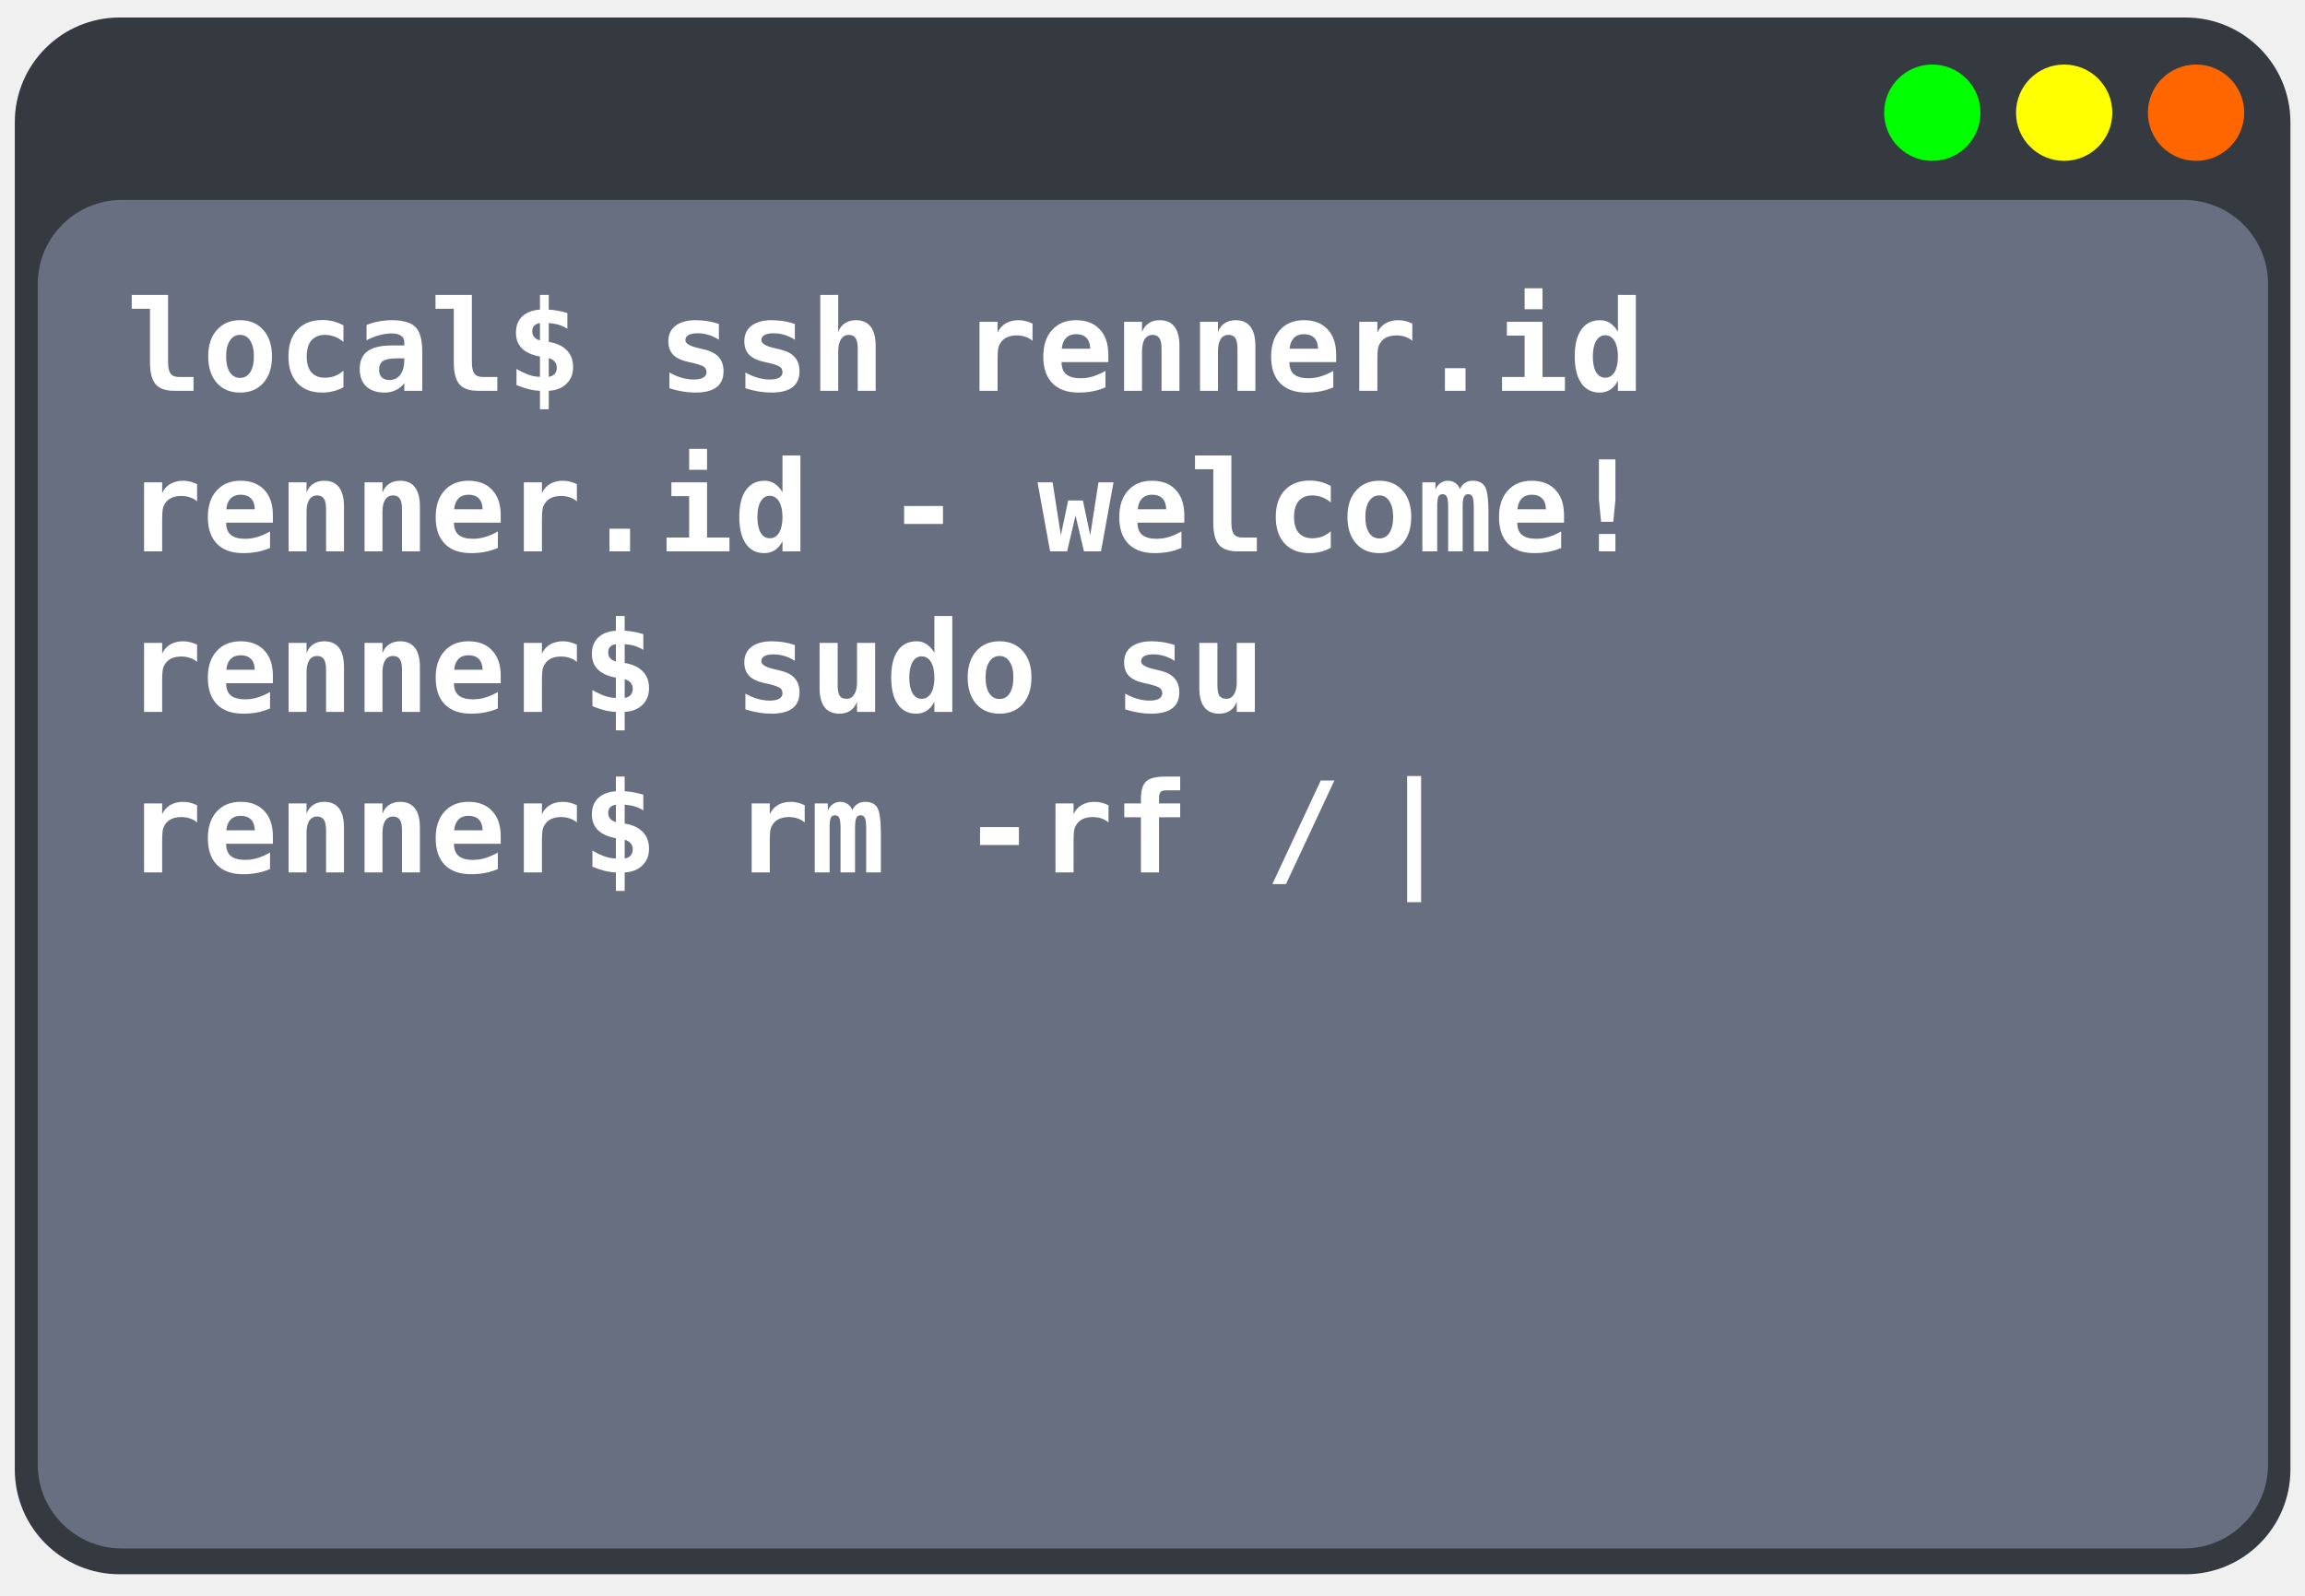
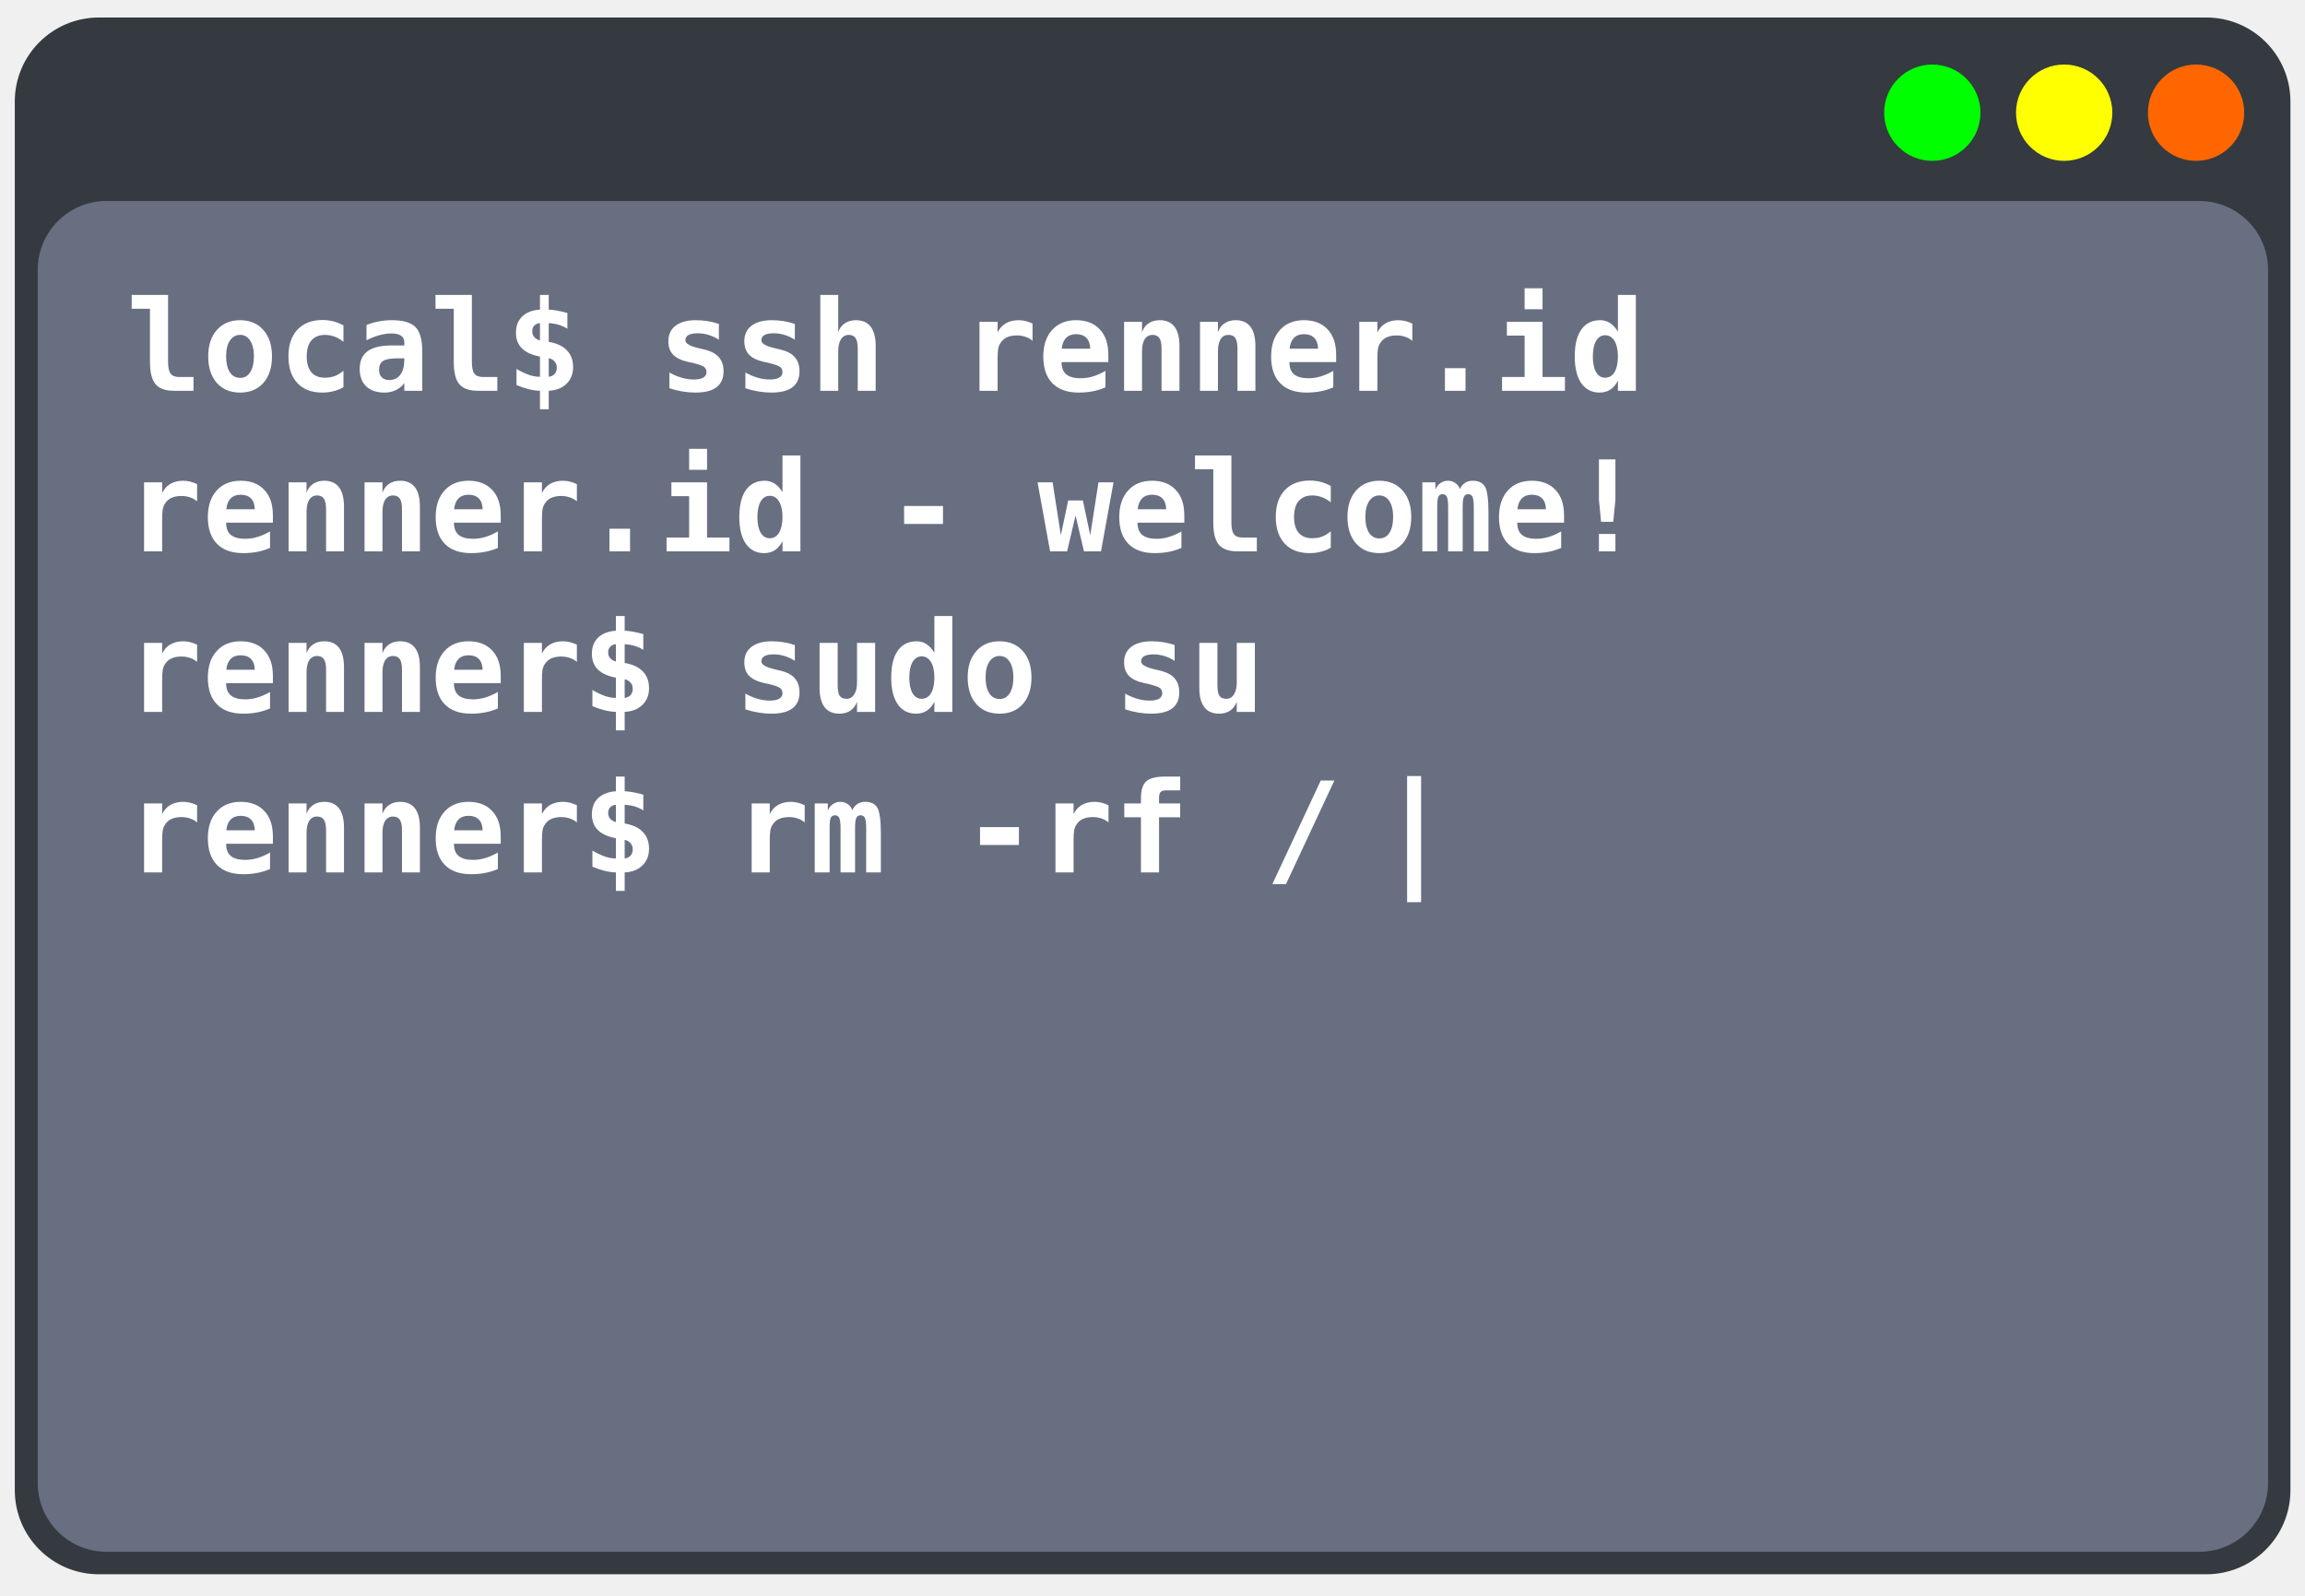
<svg xmlns="http://www.w3.org/2000/svg" version="1.1" viewBox="4 4 201 137" height="144mm" width="208mm">
  <g>
-     <rect fill="#343a40" width="198.44" height="135.75" x="5.29" y="4.45" ry="9.14" />
-     <rect fill="#686f80" width="194.49" height="117.59" x="7.29" y="20.36" ry="7.33" />
+     <rect fill="#343a40" width="198.44" height="135.75" x="5.29" y="4.45" ry="7.33" />
+     <rect fill="#686f80" width="194.49" height="117.79" x="7.29" y="20.45" ry="6" />
    <text fill="#ffffff" style="font-weight:bold;font-size:11px;font-family:monospace">
      <tspan x="15" y="37">local$ ssh renner.id</tspan>
      <tspan x="15" y="51">renner.id - welcome!</tspan>
      <tspan x="15" y="65">renner$ sudo su</tspan>
      <tspan x="15" y="79">renner$ rm -rf /</tspan>
    </text>
    <circle fill="#00ff00" cx="172.5" cy="12.75" r="4.2" />
    <circle fill="#ffff00" cx="184" cy="12.75" r="4.2" />
    <circle fill="#ff6600" cx="195.5" cy="12.75" r="4.2" />
    <text fill="#ffffff" style="font-weight:bold;font-size:11px;font-family:monospace">
      <tspan x="124" y="79">|</tspan>
      <animate attributeName="opacity" values="1;1;0" dur="0.7s" repeatCount="indefinite" />
    </text>
  </g>
</svg>
